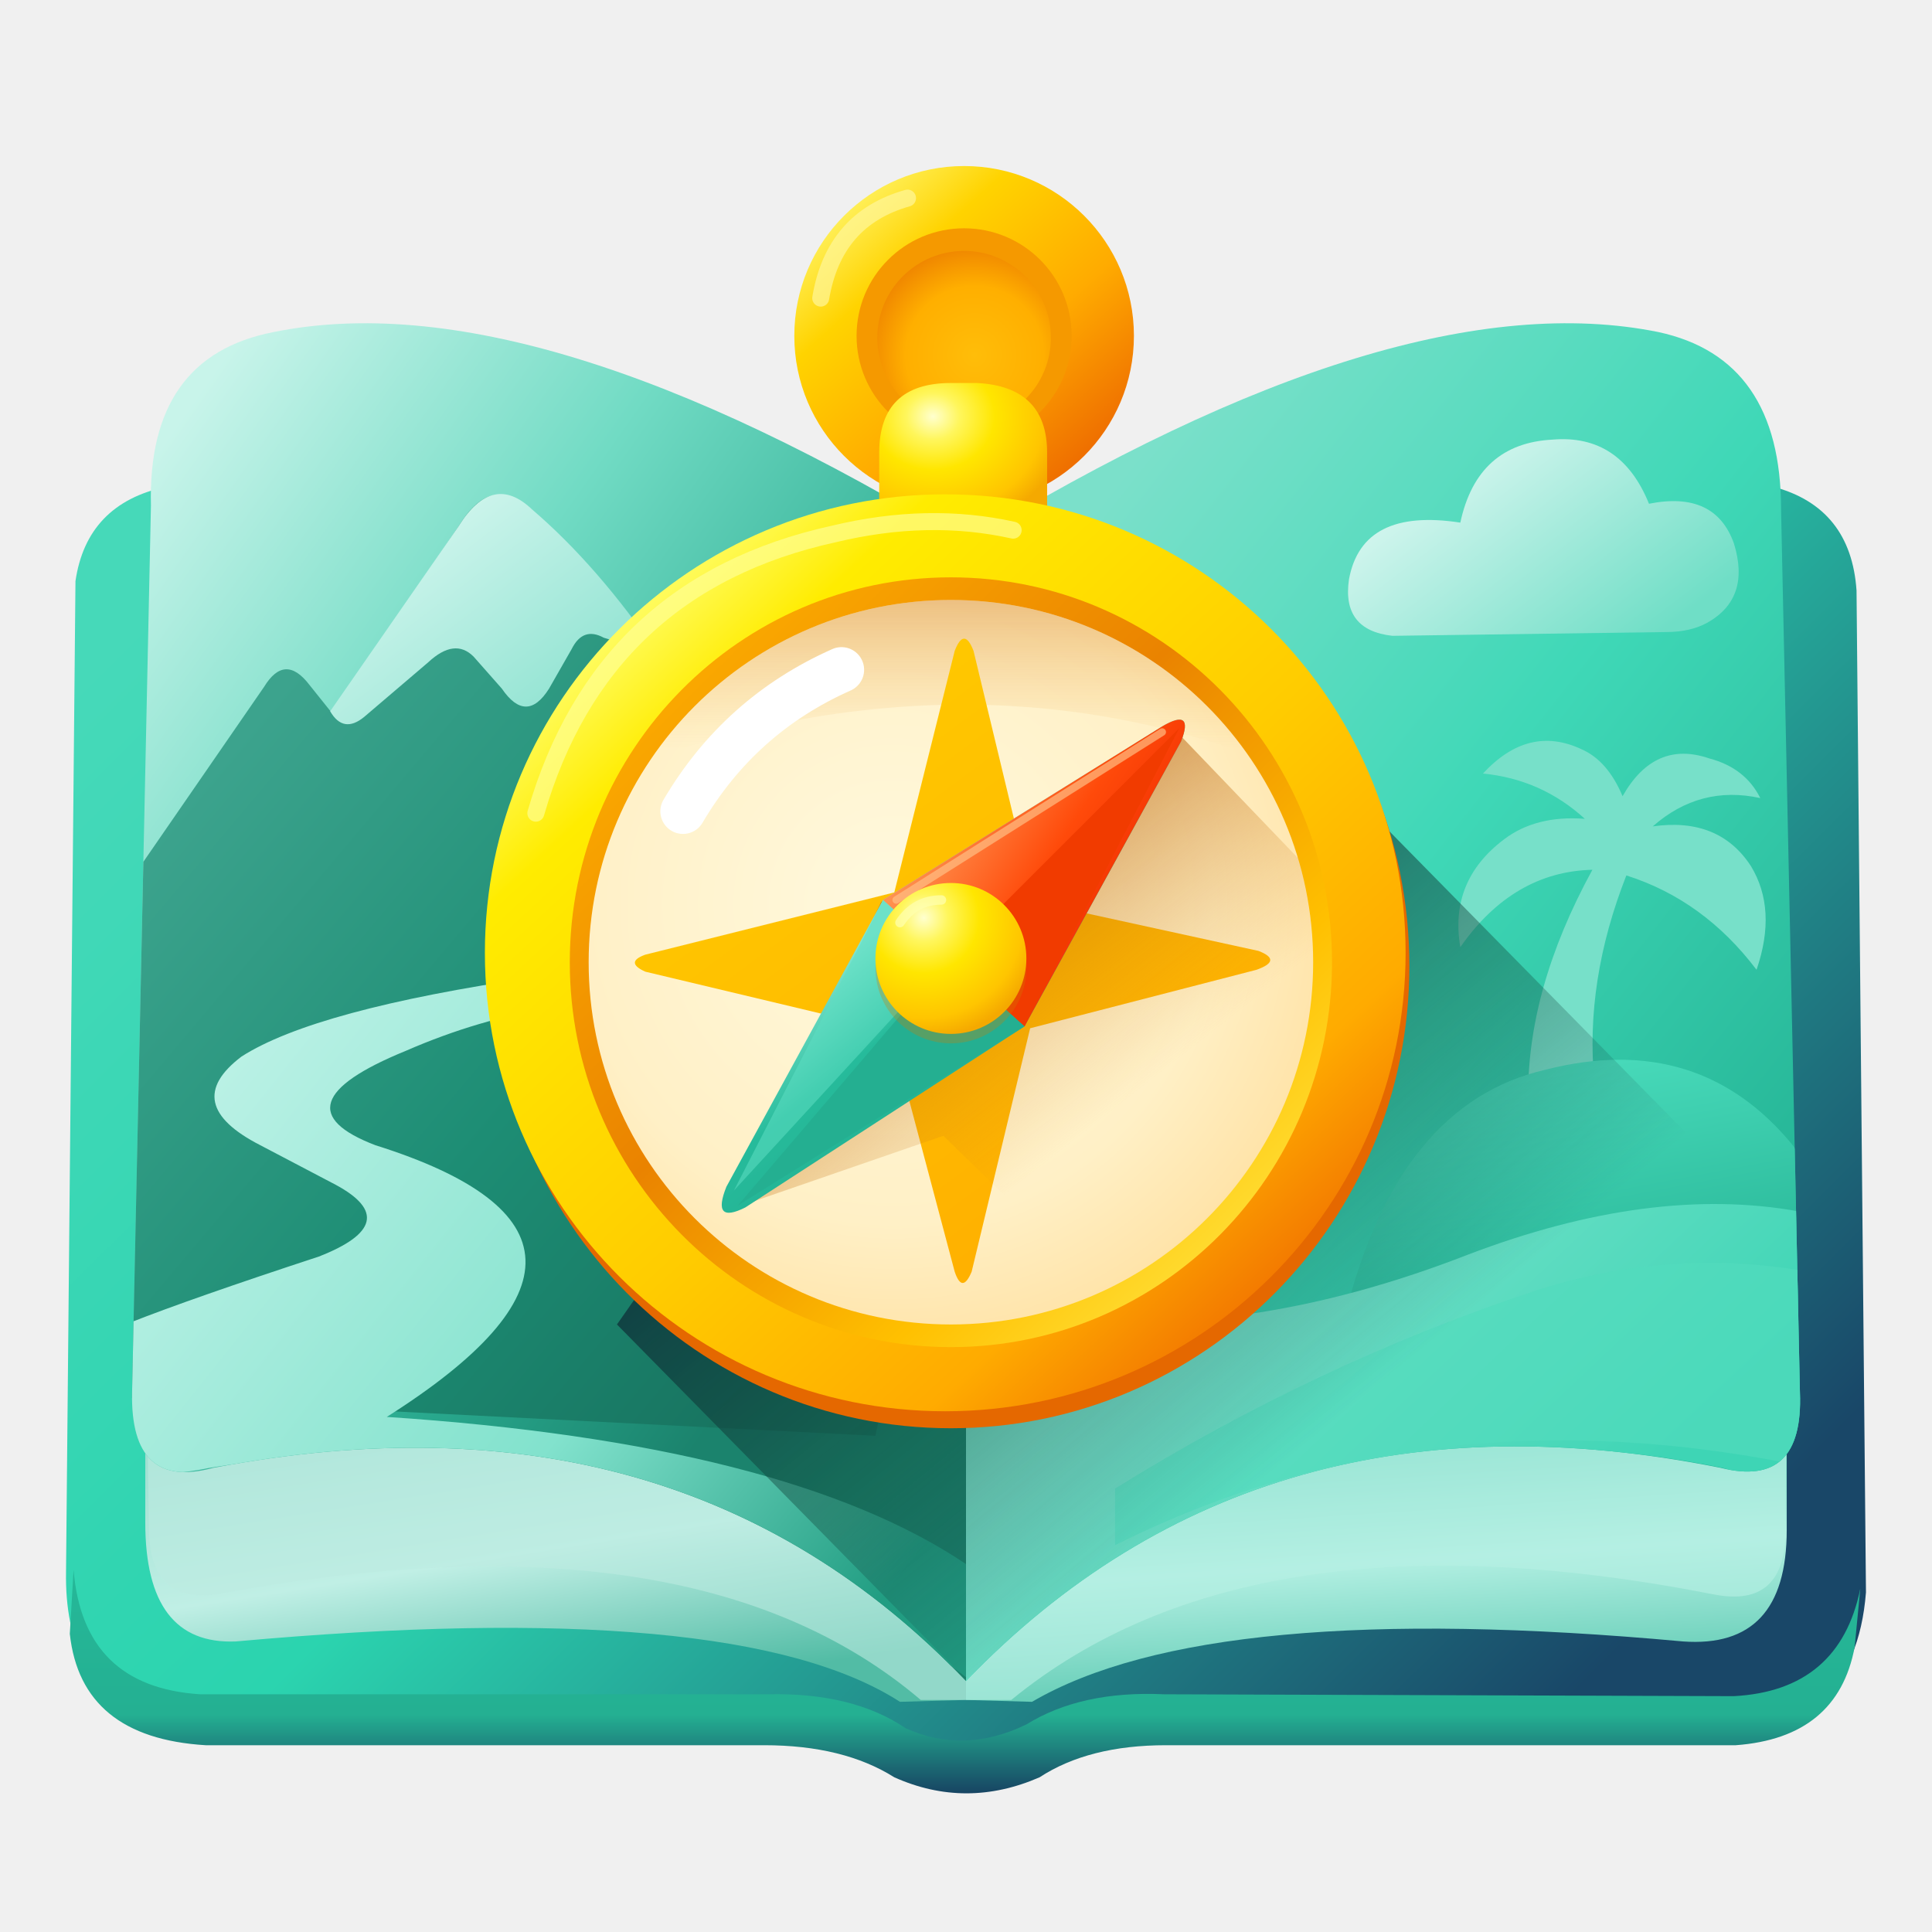
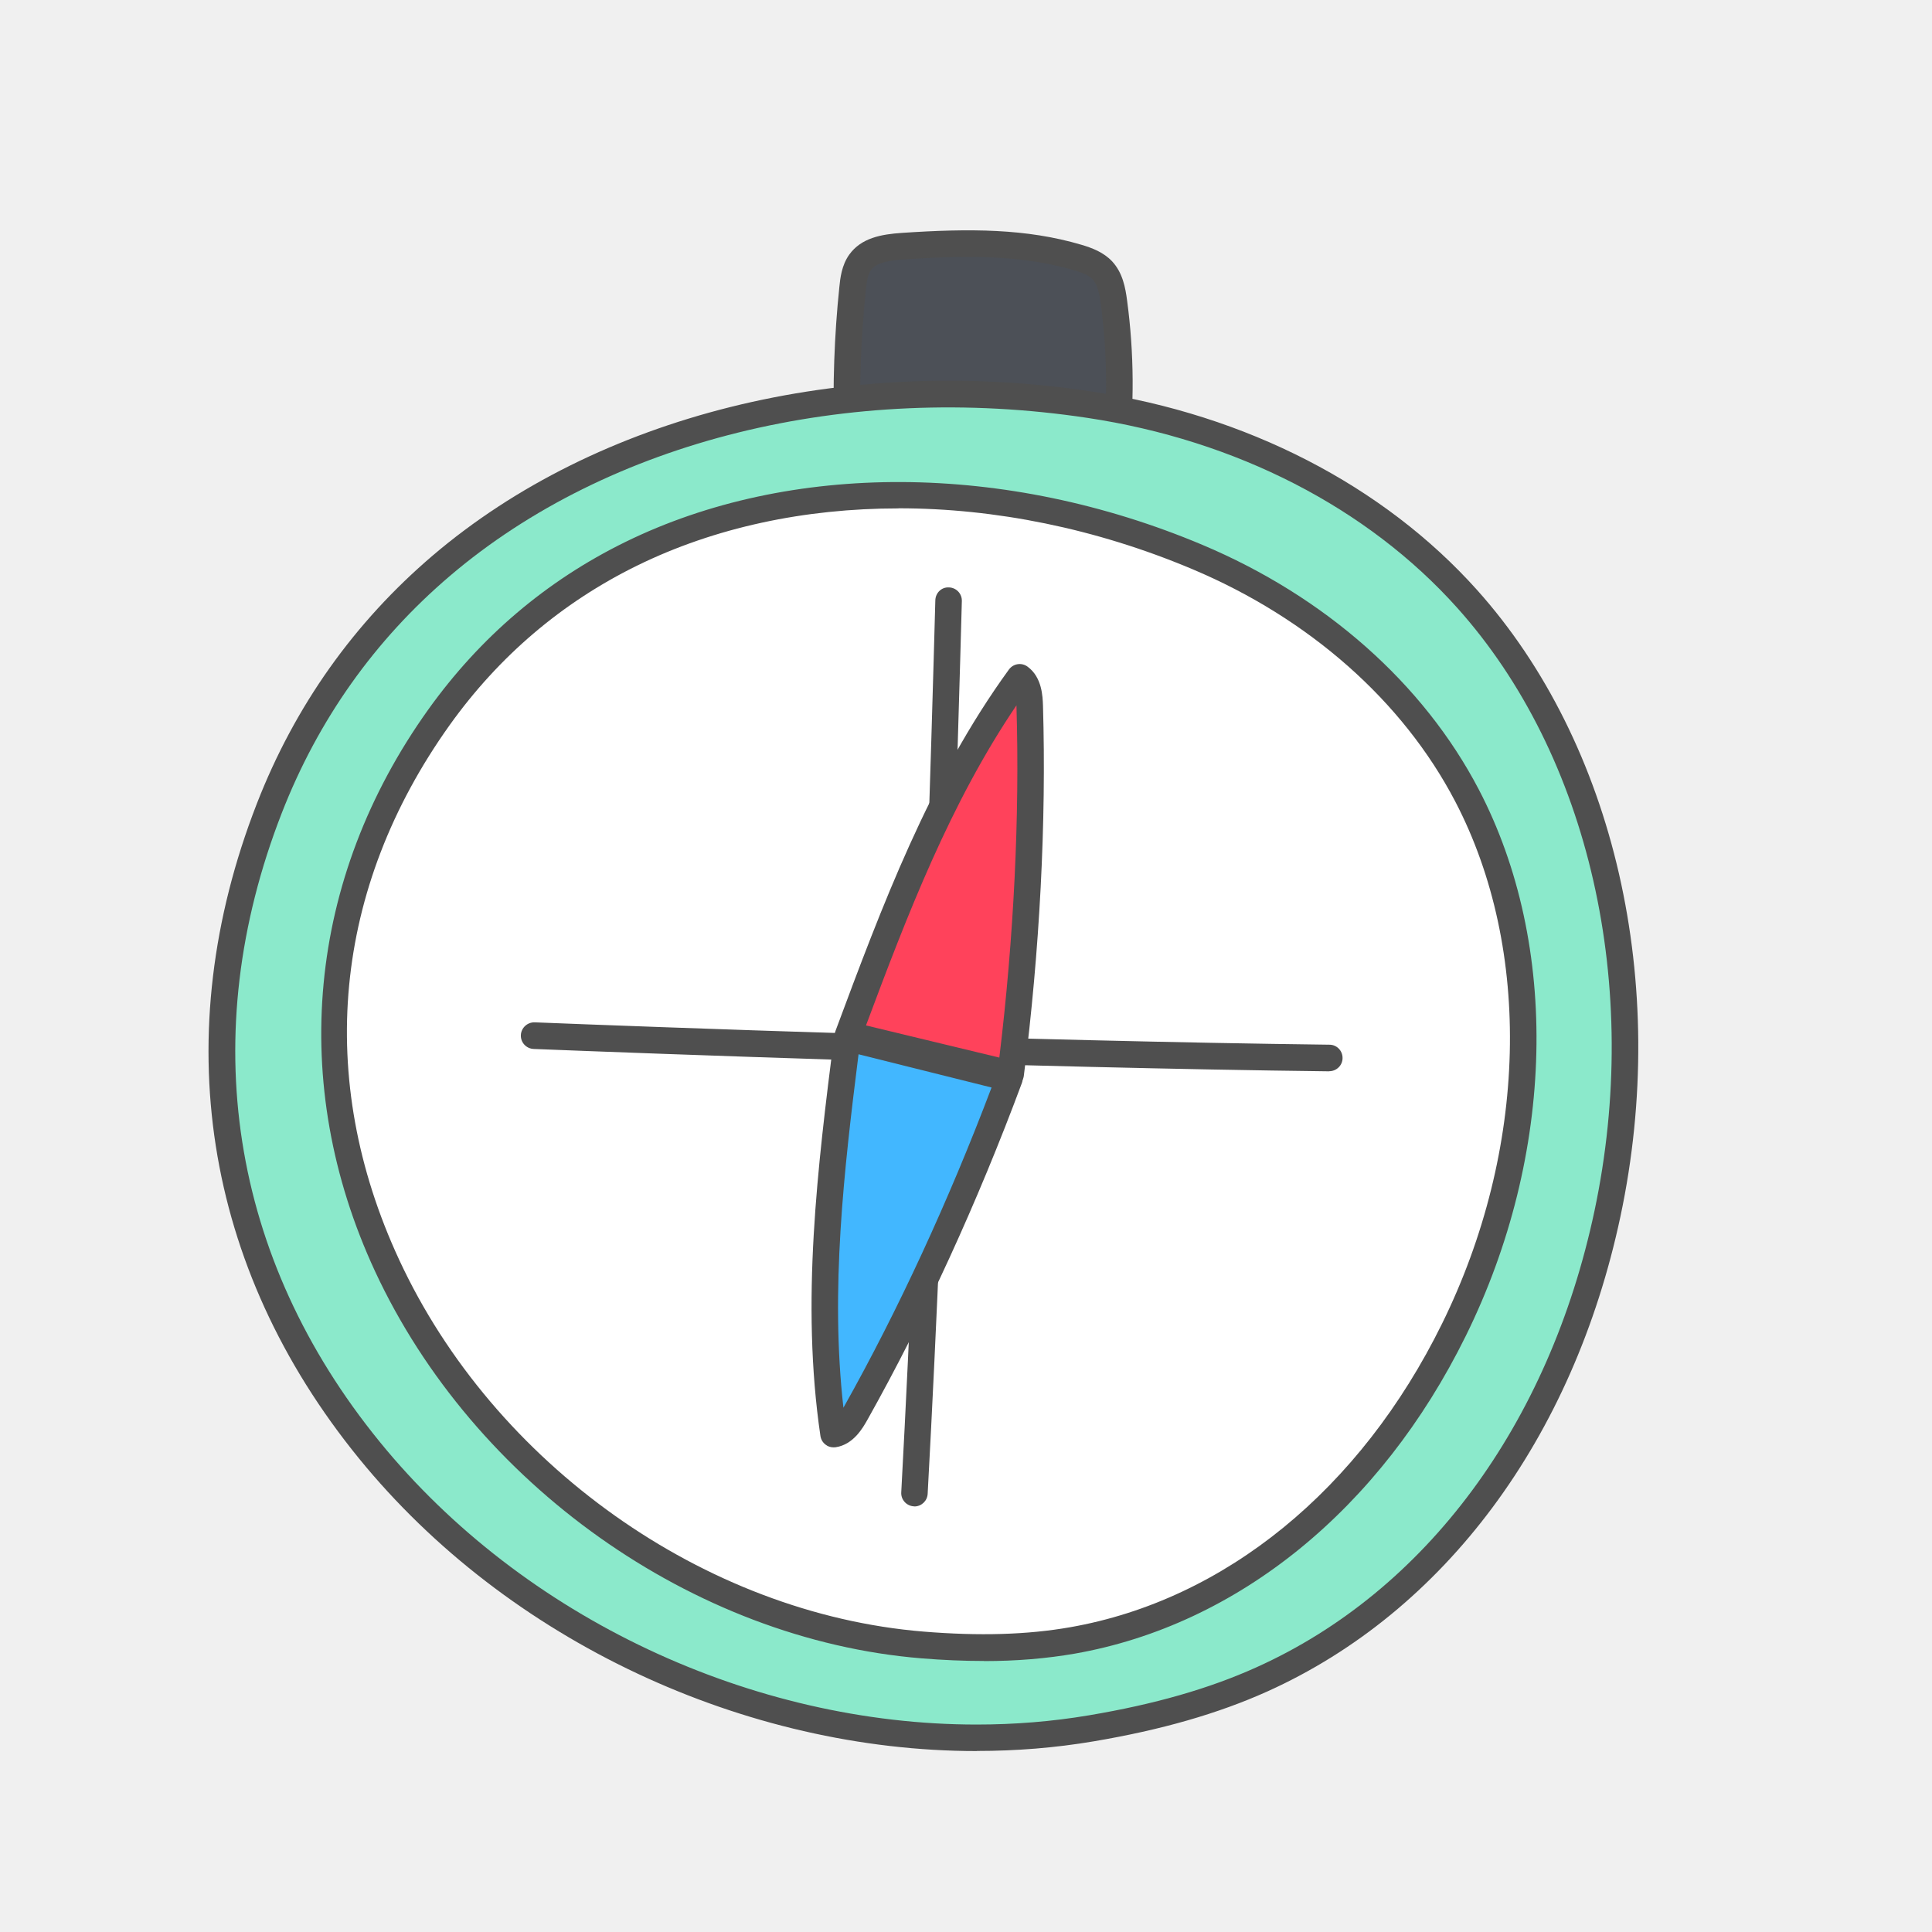
- <svg xmlns="http://www.w3.org/2000/svg" viewBox="0 0 1024 1024" width="1024" height="1024">
+ <svg xmlns="http://www.w3.org/2000/svg" id="_레이어_1" data-name="레이어 1" viewBox="0 0 181.42 181.42">
  <defs>
-     <linearGradient id="cover-grad" x1="110" y1="290" x2="774" y2="958" gradientUnits="userSpaceOnUse">
-       <stop stop-color="#46d9b9" />
-       <stop offset=".48" stop-color="#2bd4af" />
-       <stop offset="1" stop-color="#194768" />
-     </linearGradient>
-     <linearGradient id="cover-edge-grad" x1="512" y1="800" x2="512" y2="951" gradientUnits="userSpaceOnUse">
-       <stop stop-color="#26bb9b" />
-       <stop offset=".72" stop-color="#24b092" />
-       <stop offset="1" stop-color="#174362" />
-     </linearGradient>
-     <linearGradient id="left-paper-grad" x1="270" y1="714" x2="300" y2="903" gradientUnits="userSpaceOnUse">
-       <stop stop-color="#94dacb" />
-       <stop offset=".57" stop-color="#c0efe5" />
-       <stop offset="1" stop-color="#52bca5" />
-     </linearGradient>
-     <linearGradient id="right-paper-grad" x1="728" y1="731" x2="739" y2="901" gradientUnits="userSpaceOnUse">
-       <stop stop-color="#41c4a8" />
-       <stop offset=".57" stop-color="#b2efe2" />
-       <stop offset="1" stop-color="#5bc9b1" />
-     </linearGradient>
-     <linearGradient id="left-page-grad" x1="88" y1="233" x2="527" y2="542" gradientUnits="userSpaceOnUse">
-       <stop stop-color="#c8f4ea" />
-       <stop offset=".36" stop-color="#71dbc4" />
-       <stop offset=".76" stop-color="#29a98e" />
-       <stop offset="1" stop-color="#1b836d" />
-     </linearGradient>
-     <linearGradient id="right-page-grad" x1="567" y1="287" x2="977" y2="610" gradientUnits="userSpaceOnUse">
-       <stop stop-color="#7be0ca" />
-       <stop offset=".48" stop-color="#3fd8b7" />
-       <stop offset="1" stop-color="#25b596" />
-     </linearGradient>
-     <linearGradient id="mountain-grad" x1="142" y1="373" x2="470" y2="650" gradientUnits="userSpaceOnUse">
-       <stop stop-color="#3ca38d" />
-       <stop offset=".55" stop-color="#1d8d74" />
-       <stop offset="1" stop-color="#187561" />
-     </linearGradient>
-     <linearGradient id="snow-grad" x1="222" y1="271" x2="315" y2="393" gradientUnits="userSpaceOnUse">
-       <stop stop-color="#d2f6ee" />
-       <stop offset="1" stop-color="#86e0cd" />
-     </linearGradient>
-     <linearGradient id="river-grad" x1="111" y1="575" x2="462" y2="855" gradientUnits="userSpaceOnUse">
-       <stop stop-color="#baf1e5" />
-       <stop offset=".58" stop-color="#82e2cd" />
-       <stop offset="1" stop-color="#219d82" />
-     </linearGradient>
-     <linearGradient id="cloud-grad" x1="774" y1="238" x2="860" y2="351" gradientUnits="userSpaceOnUse">
-       <stop stop-color="#d5f6ef" />
-       <stop offset="1" stop-color="#6fdec6" />
-     </linearGradient>
-     <linearGradient id="island-grad" x1="840" y1="562" x2="867" y2="705" gradientUnits="userSpaceOnUse">
-       <stop stop-color="#48daba" />
-       <stop offset="1" stop-color="#24b293" />
-     </linearGradient>
-     <linearGradient id="wave-grad" x1="632" y1="685" x2="795" y2="858" gradientUnits="userSpaceOnUse">
-       <stop stop-color="#79e2cb" />
-       <stop offset="1" stop-color="#3ed5b5" />
-     </linearGradient>
-     <linearGradient id="book-shadow-grad" x1="474" y1="559" x2="662" y2="790" gradientUnits="userSpaceOnUse">
-       <stop stop-color="#0c2231" stop-opacity=".7" />
-       <stop offset=".57" stop-color="#0e4438" stop-opacity=".35" />
-       <stop offset="1" stop-color="#0e293c" stop-opacity="0" />
-     </linearGradient>
-     <linearGradient id="ring-grad" x1="446" y1="104" x2="576" y2="249" gradientUnits="userSpaceOnUse">
-       <stop stop-color="#fff466" />
-       <stop offset=".25" stop-color="#ffd300" />
-       <stop offset=".62" stop-color="#ffab00" />
-       <stop offset="1" stop-color="#ed6900" />
-     </linearGradient>
-     <radialGradient id="ring-inner-grad" cx=".56" cy=".6" r=".63">
-       <stop stop-color="#ffbd09" />
-       <stop offset=".63" stop-color="#ffaf00" />
-       <stop offset="1" stop-color="#ef8500" />
-     </radialGradient>
-     <linearGradient id="gold-grad" x1="335" y1="309" x2="694" y2="696" gradientUnits="userSpaceOnUse">
-       <stop stop-color="#ffff71" />
-       <stop offset=".14" stop-color="#ffec00" />
-       <stop offset=".53" stop-color="#ffcc00" />
-       <stop offset=".81" stop-color="#ffab00" />
-       <stop offset="1" stop-color="#ef6900" />
-     </linearGradient>
-     <linearGradient id="rim-grad" x1="320" y1="334" x2="660" y2="678" gradientUnits="userSpaceOnUse">
-       <stop stop-color="#ffb300" />
-       <stop offset=".45" stop-color="#ea8300" />
-       <stop offset=".78" stop-color="#ffc000" />
-       <stop offset="1" stop-color="#ffe23c" />
-     </linearGradient>
-     <radialGradient id="face-grad" cx=".42" cy=".42" r=".7">
-       <stop stop-color="#fff9de" />
-       <stop offset=".63" stop-color="#fff0c6" />
-       <stop offset=".87" stop-color="#ffe4aa" />
-       <stop offset="1" stop-color="#ffc874" />
-     </radialGradient>
-     <linearGradient id="face-top-grad" x1="500" y1="316" x2="500" y2="397" gradientUnits="userSpaceOnUse">
-       <stop stop-color="#cb6600" stop-opacity=".36" />
-       <stop offset="1" stop-color="#f0a22a" stop-opacity="0" />
-     </linearGradient>
-     <linearGradient id="star-grad" x1="408" y1="376" x2="615" y2="655" gradientUnits="userSpaceOnUse">
-       <stop stop-color="#ffca00" />
-       <stop offset="1" stop-color="#ffad00" />
-     </linearGradient>
-     <linearGradient id="needle-shadow-grad" x1="500" y1="488" x2="583" y2="594" gradientUnits="userSpaceOnUse">
-       <stop stop-color="#b55a00" stop-opacity=".5" />
-       <stop offset="1" stop-color="#d88a20" stop-opacity="0" />
-     </linearGradient>
-     <linearGradient id="red-grad" x1="490" y1="447" x2="591" y2="513" gradientUnits="userSpaceOnUse">
-       <stop stop-color="#ff9250" />
-       <stop offset=".5" stop-color="#ff4a0a" />
-       <stop offset="1" stop-color="#ed2900" />
-     </linearGradient>
-     <linearGradient id="blue-grad" x1="427" y1="524" x2="491" y2="603" gradientUnits="userSpaceOnUse">
-       <stop stop-color="#80e5cf" />
-       <stop offset=".45" stop-color="#26bb9b" />
-       <stop offset="1" stop-color="#24b091" />
-     </linearGradient>
-     <radialGradient id="knob-grad" cx=".32" cy=".23" r=".8">
-       <stop stop-color="#ffffce" />
-       <stop offset=".2" stop-color="#fff65c" />
-       <stop offset=".46" stop-color="#ffe600" />
-       <stop offset=".83" stop-color="#ffc500" />
-       <stop offset="1" stop-color="#f5a900" />
-     </radialGradient>
-     <clipPath id="pages-clip">
-       <path d="M70 738 80 268Q78 189 145 176Q283 148 512 288Q741 148 879 176Q944 190 944 270L954 738Q956 789 912 778Q668 729 512 891Q359 731 113 778Q69 790 70 738Z" />
-     </clipPath>
-     <clipPath id="face-clip">
-       <circle cx="504" cy="510" r="192" />
-     </clipPath>
+     <style>
+       .cls-1 {
+         fill: #ff425b;
+       }
+ 
+       .cls-2 {
+         fill: #4f4f4f;
+       }
+ 
+       .cls-3 {
+         fill: #8be9cb;
+       }
+ 
+       .cls-4 {
+         fill: #4c5057;
+       }
+ 
+       .cls-5 {
+         fill: #fff;
+       }
+ 
+       .cls-6 {
+         fill: #42b7ff;
+       }
+     </style>
  </defs>
-   <g id="book">
-     <path d="M88 258Q46 267 40 308L35 833Q34 891 76 912Q93 921 130 920L410 919Q449 920 474 937Q512 954 550 935Q574 918 615 919L905 920Q983 920 989 844L984 313Q981 269 940 258L525 302Z" fill="url(#cover-grad)" />
-     <path d="M39 832Q44 894 106 898L407 898Q452 897 480 916Q511 930 544 914Q573 896 617 898L919 899Q975 896 986 842L983 873Q974 921 920 925L618 925Q577 925 551 942Q512 959 474 942Q447 925 405 925L109 925Q43 921 37 866Z" fill="url(#cover-edge-grad)" />
-     <path d="M77 735 77 807Q77 872 125 870Q390 846 477 902L512 901 512 844Q346 741 77 735Z" fill="url(#left-paper-grad)" />
-     <path d="M512 844 512 901 547 902Q641 847 892 870Q947 874 947 811L947 735Q699 741 512 844Z" fill="url(#right-paper-grad)" />
-     <path d="M78 751 79 812Q80 850 115 845Q367 798 488 901L512 901 512 868Q337 739 78 751Z" fill="#bdebe1" opacity=".6" />
-     <path d="M512 868 512 901 536 901Q663 797 908 845Q943 852 946 818L947 751Q692 739 512 868Z" fill="#b6f0e3" opacity=".65" />
-     <path d="M70 738 80 268Q78 189 145 176Q283 148 512 288L512 891Q359 731 113 778Q69 790 70 738Z" fill="url(#left-page-grad)" />
-     <path d="M512 288Q741 148 879 176Q944 190 944 270L954 738Q956 789 912 778Q668 729 512 891Z" fill="url(#right-page-grad)" />
-     <g clip-path="url(#pages-clip)">
-       <path d="M71 464 140 364Q151 346 164 363L176 378 243 279Q260 251 279 270Q315 299 348 346L440 441 502 584 464 761 69 741Z" fill="url(#mountain-grad)" />
-       <path d="m175 377 68-98q18-29 39-9 35 30 67 77l-29-9q-11-6-17 6l-12 21q-12 19-25 0l-15-17q-10-10-24 3l-34 29q-11 9-18-3Z" fill="url(#snow-grad)" />
-       <path d="M283 518Q167 535 128 560Q95 585 138 607L178 628Q215 648 169 666Q102 688 69 701L68 759Q64 788 111 778Q191 765 246 776Q386 790 512 889L512 829Q417 765 205 751Q355 656 199 607Q144 586 215 557Q254 540 293 534Z" fill="url(#river-grad)" />
-       <path d="M738 337Q711 334 715 307Q722 269 774 277Q783 235 823 233Q859 230 874 267Q909 260 919 288Q928 317 905 330Q896 335 883 335Z" fill="url(#cloud-grad)" />
-       <path d="M810 583Q809 525 844 461Q802 462 774 502Q768 467 797 445Q814 432 840 434Q817 413 786 410Q810 384 838 397Q852 403 860 422Q877 392 906 402Q925 407 933 423Q901 416 876 438Q911 433 928 459Q942 482 931 514Q903 477 862 464Q840 520 845 573Z" fill="#77e0c9" />
-       <path d="M713 697Q741 585 819 567Q901 546 951 608L974 699Z" fill="url(#island-grad)" />
-       <path d="M565 699Q665 709 778 665Q875 628 953 642L962 756Q955 790 913 778Q682 731 512 891L512 734Z" fill="url(#wave-grad)" />
-       <path d="M591 789Q697 723 814 684Q886 661 958 674L960 778Q759 735 591 819Z" fill="#51dbbd" opacity=".65" />
-       <path d="M604 306 905 612 953 769Q709 726 512 890L327 702Z" fill="url(#book-shadow-grad)" />
+   <g>
+     <path class="cls-4" d="M79.58,40.72c-.15-4.56.01-9.14.49-13.68.09-.84.2-1.72.69-2.41.86-1.21,2.53-1.43,4.01-1.53,5.5-.37,11.12-.49,16.41,1.06.85.25,1.72.56,2.33,1.21.74.79.95,1.94,1.1,3.02.64,4.81.67,9.71.09,14.53" />
+     <path class="cls-2" d="M104.7,44.17c-.05,0-.1,0-.15,0-.68-.08-1.17-.71-1.09-1.39.57-4.72.54-9.5-.09-14.22-.12-.89-.28-1.8-.77-2.33-.37-.4-.98-.63-1.77-.86-4.8-1.41-9.86-1.42-15.98-1.01-1.29.09-2.55.27-3.07,1.01-.3.42-.39,1.08-.47,1.82-.47,4.47-.63,9.01-.48,13.51.02.69-.52,1.27-1.21,1.29-.72.02-1.27-.52-1.29-1.21-.15-4.61.01-9.27.49-13.85.08-.8.21-2.01.92-3.01,1.13-1.59,3.04-1.92,4.94-2.05,6.39-.43,11.7-.41,16.85,1.11,1.02.3,2.08.7,2.89,1.55,1,1.07,1.26,2.47,1.42,3.71.66,4.92.69,9.92.09,14.85-.08.63-.62,1.1-1.24,1.1Z" />
+   </g>
+   <path class="cls-3" d="M41.45,53.12c-6.88,5.86-12.51,13.41-16.16,22.8-19.87,51.01,31.12,94.13,77.19,86.38,5.47-.92,10.91-2.3,16-4.59,35.85-16.13,45.4-72.3,19.29-101.46-9.17-10.24-22.15-16.24-35.47-18.24-21.08-3.18-44.51,1.21-60.84,15.12Z" />
+   <path class="cls-2" d="M91.73,164.43c-21.74,0-44.04-10.3-58.03-27.49-14.62-17.97-18.02-39.8-9.58-61.48,3.57-9.17,9.13-17,16.52-23.3,15.44-13.15,38.56-18.91,61.84-15.4,14.55,2.19,27.41,8.81,36.22,18.64,12.94,14.45,18.1,36.98,13.47,58.8-4.43,20.87-16.52,37.14-33.18,44.64-4.63,2.08-9.96,3.61-16.31,4.68-3.61.61-7.27.9-10.95.9ZM41.45,53.12l.81.95c-7.07,6.02-12.39,13.52-15.81,22.3-8.1,20.81-4.84,41.76,9.19,59,13.52,16.61,35.06,26.57,56.06,26.57,3.55,0,7.09-.28,10.57-.87,6.13-1.03,11.27-2.5,15.7-4.5,15.92-7.16,27.5-22.79,31.76-42.88,4.46-21.06-.47-42.75-12.89-56.61-8.42-9.4-20.75-15.74-34.73-17.84-22.57-3.4-44.95,2.14-59.85,14.83l-.81-.95Z" />
+   <g>
+     <path class="cls-5" d="M59.26,52.01c-6.88,3.38-13.08,8.41-18.04,15.36-26.98,37.77,5.91,83.85,45.39,87.1,4.69.39,9.44.39,14.11-.43,32.83-5.76,52.41-49.93,37.04-79.35-5.39-10.33-14.81-17.97-25.34-22.4-16.66-7.01-36.83-8.3-53.15-.29Z" />
+     <path class="cls-2" d="M92.38,155.97c-1.86,0-3.82-.08-5.88-.25-21.41-1.76-42.02-16.38-51.29-36.36-8.17-17.62-6.35-36.84,4.99-52.71,4.87-6.81,11.09-12.11,18.51-15.75,15.49-7.6,35.74-7.51,54.19.26,11.54,4.86,20.76,13.02,25.96,22.97,7.64,14.63,7.18,34.28-1.21,51.3-8.02,16.28-21.41,27.16-36.72,29.85-2.65.46-5.48.7-8.55.7ZM84.37,47.74c-8.81,0-17.25,1.79-24.56,5.38h0c-7.04,3.46-12.95,8.49-17.58,14.96-10.96,15.35-12.65,33.18-4.75,50.21,8.9,19.2,28.68,33.23,49.23,34.92,5.24.43,9.75.3,13.79-.41,14.52-2.55,27.25-12.93,34.91-28.5,8.04-16.32,8.51-35.11,1.24-49.04-4.93-9.44-13.71-17.2-24.72-21.83-9.03-3.8-18.49-5.7-27.56-5.7ZM59.26,52h0,0Z" />
+   </g>
+   <path class="cls-2" d="M124.82,100.6h-.01c-28.62-.34-64.41-1.69-74.7-2.1-.69-.03-1.23-.61-1.2-1.3.03-.69.62-1.22,1.3-1.2,10.28.41,46.04,1.75,74.63,2.1.69,0,1.24.57,1.23,1.26,0,.68-.57,1.23-1.25,1.23Z" />
+   <path class="cls-2" d="M85.88,141.45s-.05,0-.07,0c-.69-.04-1.22-.63-1.18-1.31,1.74-32.09,2.89-72.24,3.2-83.77.02-.69.57-1.25,1.28-1.21.69.02,1.23.59,1.21,1.28-.31,11.55-1.46,51.72-3.21,83.84-.04.67-.59,1.18-1.25,1.18Z" />
+   <g>
+     <g>
+       <path class="cls-1" d="M79.65,97.17c4.35-11.67,8.78-23.5,16.1-33.57.8.58.91,1.72.94,2.71.33,11.29-.37,23.34-1.79,34.54l-15.25-3.68Z" />
+       <path class="cls-2" d="M94.9,102.1c-.1,0-.2-.01-.29-.03l-15.25-3.68c-.35-.08-.64-.31-.81-.63-.17-.32-.19-.69-.07-1.02,4.32-11.6,8.79-23.59,16.26-33.87.2-.27.49-.45.82-.5.33-.05.66.03.93.23,1.37,1,1.42,2.81,1.45,3.68.32,10.91-.3,22.92-1.8,34.74-.04.35-.24.67-.53.87-.21.15-.46.22-.71.22ZM81.32,96.29l12.52,3.02c1.36-11.24,1.92-22.61,1.61-32.96,0-.04,0-.08,0-.12-6.23,9.19-10.28,19.75-14.13,30.06Z" />
+     </g>
+     <g>
+       <path class="cls-6" d="M79.56,97.45c-1.55,12.35-3.11,24.89-1.29,37.21.98-.15,1.6-1.1,2.09-1.97,5.53-9.85,10.49-20.85,14.42-31.44l-15.22-3.8Z" />
+       <path class="cls-2" d="M78.27,135.91c-.27,0-.53-.08-.74-.25-.27-.2-.44-.49-.49-.82-1.85-12.57-.26-25.27,1.29-37.55.04-.35.24-.67.53-.87.29-.2.66-.27,1.01-.18l15.22,3.8c.34.09.64.31.8.63.17.31.19.68.07,1.02-4.15,11.17-9.16,22.1-14.5,31.62-.43.76-1.31,2.34-2.99,2.59-.06,0-.12.01-.19.01ZM80.62,99c-1.37,10.92-2.67,22.15-1.42,33.19.02-.04.04-.07.06-.11,5.07-9.03,9.84-19.36,13.85-29.96l-12.49-3.12Z" />
    </g>
  </g>
-   <g id="compass">
-     <circle cx="511" cy="178" r="90" fill="url(#ring-grad)" />
-     <circle cx="511" cy="178" r="57" fill="#f59900" />
-     <circle cx="511" cy="179" r="46" fill="url(#ring-inner-grad)" />
-     <path d="M435 158Q442 116 481 105" fill="none" stroke="#fff7a0" stroke-width="9" stroke-linecap="round" opacity=".67" />
-     <path d="M466 278V240Q466 203 504 203H518Q555 205 555 240V280Z" fill="url(#knob-grad)" />
-     <ellipse cx="504" cy="512" rx="243" ry="245" fill="#e56800" />
-     <ellipse cx="501" cy="505" rx="244" ry="243" fill="url(#gold-grad)" />
-     <path d="M284 431Q319 310 442 283Q492 271 537 281" fill="none" stroke="#ffff98" stroke-width="9" stroke-linecap="round" opacity=".65" />
-     <ellipse cx="504" cy="510" rx="202" ry="204" fill="url(#rim-grad)" />
-     <circle cx="504" cy="510" r="192" fill="url(#face-grad)" />
-     <g clip-path="url(#face-clip)">
-       <path d="M300 316H704V417Q514 329 300 419Z" fill="url(#face-top-grad)" />
-       <path d="M506 345Q511 332 516 345L548 478 667 504Q680 509 666 514L546 545 515 674Q510 686 506 674L472 546 342 515Q331 510 342 506L474 473Z" fill="url(#star-grad)" />
-       <path d="m621 385 118 123-127 203-112-109-110 38 77-162Z" fill="url(#needle-shadow-grad)" />
-     </g>
-     <path d="M362 430Q392 379 446 355" fill="none" stroke="#fff" stroke-width="24" stroke-linecap="round" />
-     <g id="needle">
-       <path d="m385 629 83-152 148-92q17-10 10 8l-83 151-148 96q-18 9-10-11Z" fill="url(#blue-grad)" />
-       <path d="m468 477 148-92q17-10 10 8l-83 151Z" fill="url(#red-grad)" />
-       <path d="m503 508 122-122-82 158Z" fill="#f13b00" />
-       <path d="m503 508 40 36-152 95Z" fill="#24af91" />
-       <path d="m389 631 79-154 34 31Z" fill="#5ddec2" opacity=".55" />
-       <path d="m475 477 141-89" fill="none" stroke="#ffc288" stroke-width="4" stroke-linecap="round" opacity=".66" />
-     </g>
-     <circle cx="504" cy="513" r="40" fill="#cf7b00" opacity=".3" />
-     <circle cx="504" cy="508" r="40" fill="url(#knob-grad)" />
-     <path d="M477 489Q485 477 499 477" fill="none" stroke="#ffffb0" stroke-width="5" stroke-linecap="round" opacity=".7" />
-   </g>
</svg>
